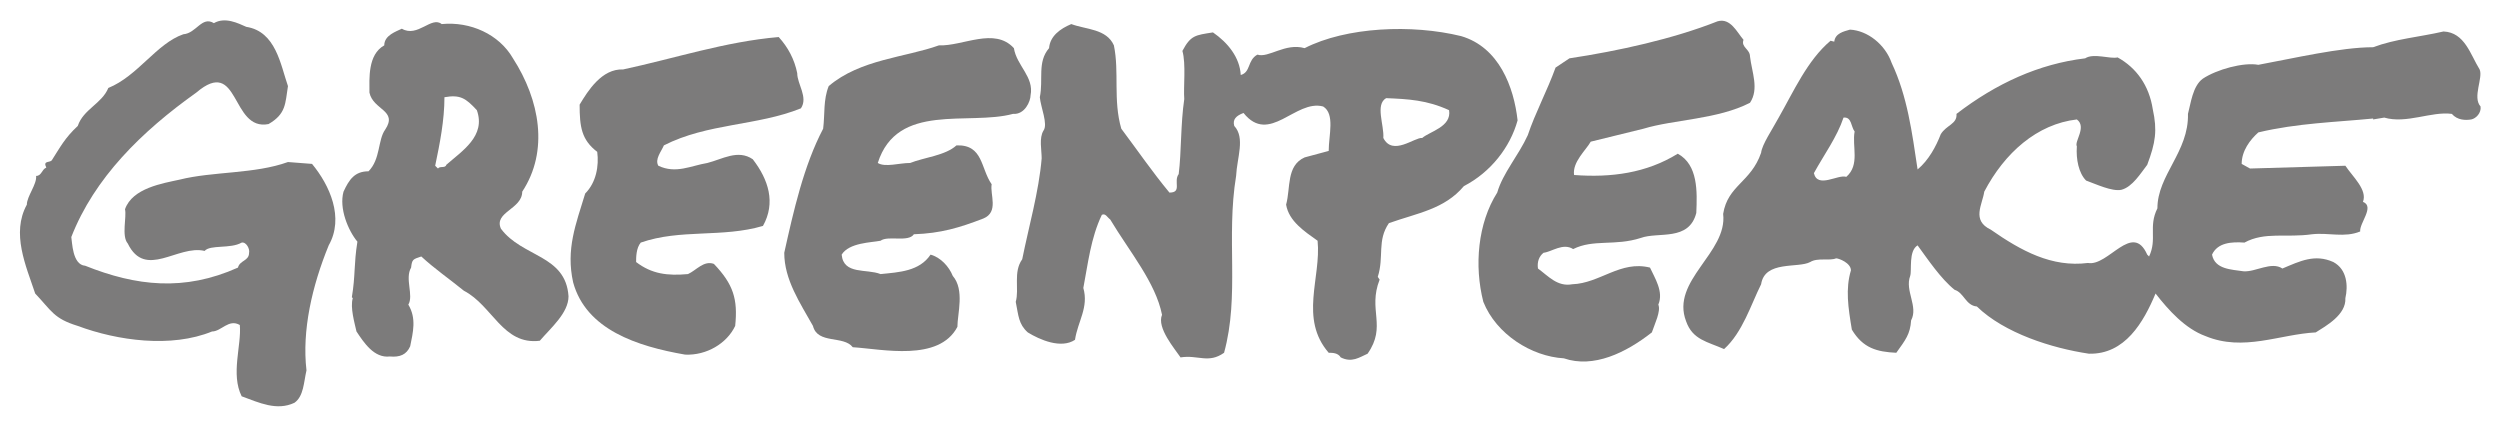
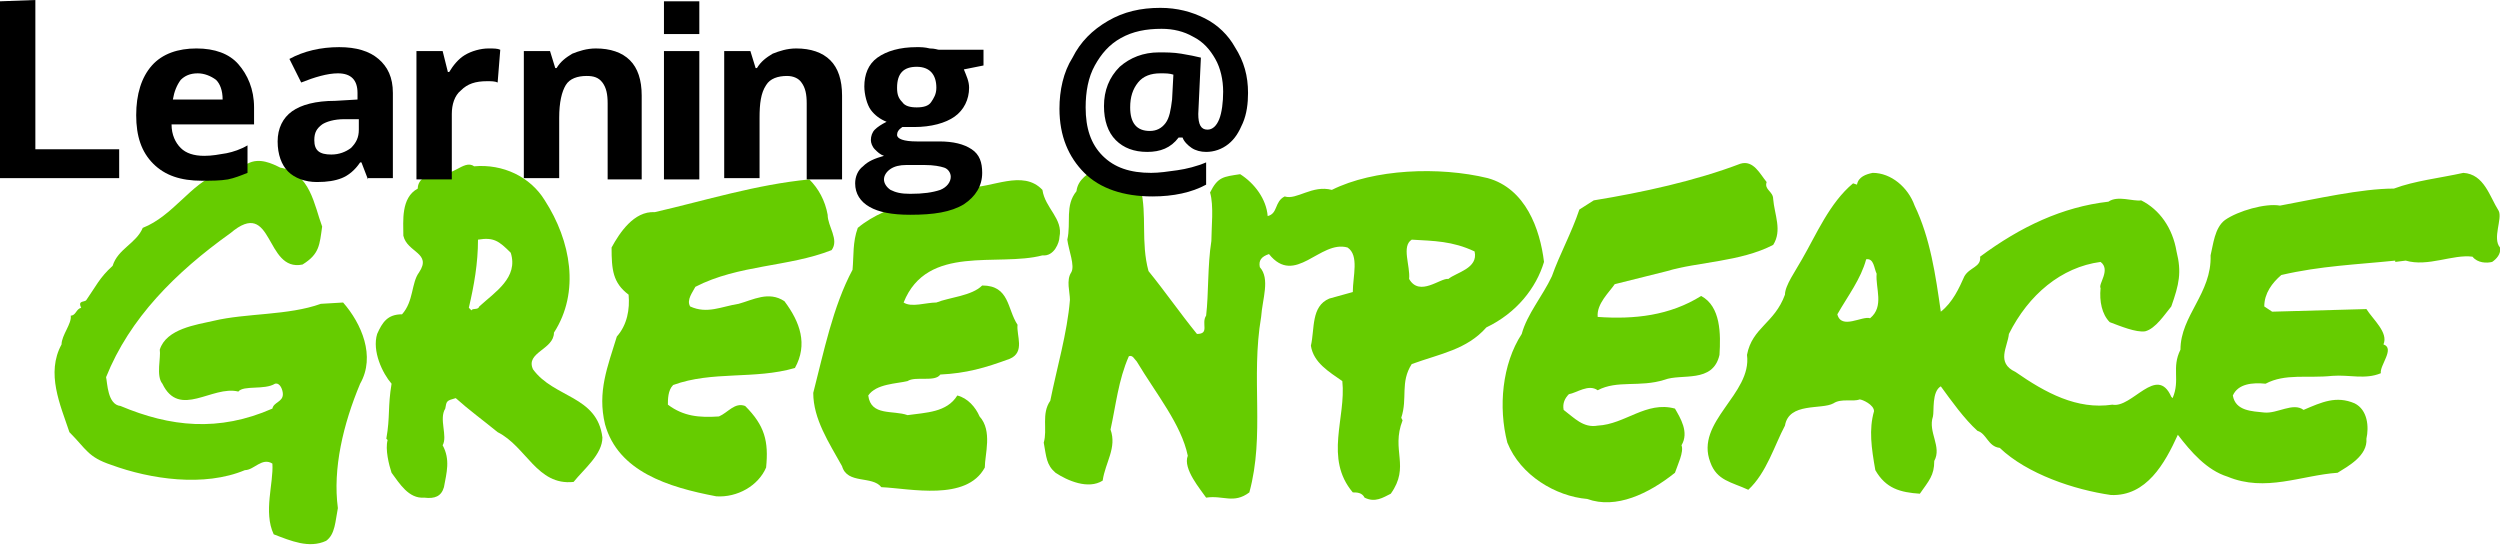
- <svg xmlns="http://www.w3.org/2000/svg" version="1.1" id="Layer_1" x="0px" y="0px" viewBox="0 0 270 46" style="enable-background:new 0 0 270 46;" xml:space="preserve">
+ <svg xmlns="http://www.w3.org/2000/svg" version="1.1" id="Layer_1" x="0px" y="0px" viewBox="0 0 190.9 41.7" style="enable-background:new 0 0 190.9 41.7;" xml:space="preserve">
  <style type="text/css">
- 	.st0{fill:#7C7B7B;}
+ 	.st0{fill:#66CC00;}
</style>
  <g>
-     <path class="st0" d="M31.1,17.5c-3.6,1.3-8.1,1-11.7,1.9c-1.8,0.4-5.1,0.9-5.9,3.2c0.2,0.8-0.4,2.9,0.3,3.7   c1.9,3.9,5.4,0.1,8.3,0.8c0.6-0.7,2.8-0.2,4-0.9c0.5-0.1,0.9,0.7,0.8,1.1c0,0.9-1,0.8-1.2,1.6c-5.8,2.6-11,2-16.5-0.2   c-1.4-0.1-1.4-2.6-1.5-3.1c2.5-6.4,7.6-11.4,13.5-15.6c4.7-4,3.7,4.2,7.8,3.4c1.9-1.1,1.8-2.2,2.1-4.1c-0.8-2.3-1.3-5.9-4.5-6.4   c-0.9-0.4-2.3-1.1-3.5-0.4c-1.3-0.8-1.9,1.1-3.3,1.2c-2.9,1-4.9,4.5-8.1,5.8C11,11.2,9,11.8,8.4,13.6c-1.4,1.3-1.9,2.3-2.8,3.7   c-0.2,0.3-1,0-0.6,0.8C4.5,18.3,4.5,19,3.9,19c0.1,0.9-1,2.2-1,3.1c-1.7,3.1-0.1,6.6,0.9,9.6c1.8,1.9,2,2.7,4.6,3.5   c4.3,1.6,10.1,2.4,14.5,0.6c1,0,1.8-1.4,3-0.7c0.2,2.2-1,5.3,0.2,7.7c1.9,0.7,3.8,1.6,5.7,0.7c1-0.7,1-2.2,1.3-3.5   c-0.5-4.3,0.6-9.1,2.4-13.5c1.7-3,0.1-6.5-1.8-8.8L31.1,17.5z" />
-     <path class="st0" d="M178.2,28.9c-3.2-0.8-5.4,1.7-8.4,1.8c-1.6,0.3-2.6-0.9-3.7-1.7c-0.1-0.7,0.1-1.3,0.6-1.7   c0.9-0.1,2.1-1.1,3.2-0.4c2.2-1.1,4.5-0.3,7.3-1.2c1.9-0.7,5.2,0.4,6-2.7c0.1-2.3,0.2-5.2-2-6.4c-3.4,2.1-7.2,2.6-11.2,2.3   c-0.2-1.4,1.3-2.7,1.8-3.6l5.7-1.4c3.3-1,8-1,11.5-2.8c1-1.5,0.2-3.3,0-5c0-0.8-1-1-0.7-1.8c-0.7-0.8-1.4-2.4-2.8-2   c-4.8,1.9-10.7,3.2-16,4l-1.5,1c-0.9,2.5-2.2,4.9-3,7.3c-1,2.2-2.7,4.1-3.3,6.2c-2.1,3.3-2.5,7.9-1.5,11.8c1.4,3.5,5.2,5.9,8.7,6.1   c3.2,1.1,6.7-0.6,9.5-2.8c0.3-0.9,1-2.3,0.7-3C179.7,31.5,178.7,30,178.2,28.9z" />
-     <path class="st0" d="M76.4,17.6c-1.8,0.3-3.4,1.2-5.3,0.3c-0.4-0.7,0.3-1.5,0.6-2.2c4.7-2.4,10.1-2.1,14.8-4   c0.8-1.2-0.4-2.6-0.4-3.8c-0.3-1.5-1-2.8-2-3.9c-5.8,0.5-11.2,2.3-16.8,3.5c-2.3-0.1-3.8,2.3-4.7,3.8c0,2.4,0.2,3.8,1.9,5.1   c0.2,1.5-0.1,3.3-1.3,4.5c-1,3.3-2.1,6-1.3,9.6c1.4,5.1,6.9,6.9,12.1,7.8c2.3,0.1,4.5-1.2,5.4-3.1c0.3-2.9-0.2-4.5-2.3-6.7   c-1.1-0.4-1.9,0.7-2.8,1.1c-2.2,0.2-3.9,0-5.6-1.3c0-0.5,0-1.5,0.5-2.1c4.3-1.5,8.8-0.5,13.2-1.8c1.4-2.5,0.6-5-1.1-7.2   C79.7,16.1,78,17.2,76.4,17.6z" />
-     <path class="st0" d="M109.4,12.3c1.3,0.1,1.9-1.4,1.9-2c0.4-2-1.5-3.2-1.8-5.1c-2.1-2.3-5.5-0.2-8.1-0.3c-3.6,1.3-8.5,1.5-11.9,4.4   c-0.6,1.5-0.4,3-0.6,4.6c-2.1,4-3.2,8.9-4.2,13.4c0,2.9,1.7,5.4,3.1,7.9c0.5,2,3.3,1,4.3,2.3c3.2,0.2,9.3,1.6,11.3-2.2   c0-1.4,0.8-4-0.5-5.5c-0.4-1-1.3-2-2.4-2.3c-1.2,1.8-3.4,1.9-5.4,2.1c-1.5-0.6-4,0.1-4.2-2.1c0.8-1.3,3.2-1.3,4.2-1.5   c0.8-0.6,3,0.2,3.6-0.7c2.9-0.1,4.9-0.7,7.5-1.7c1.7-0.7,0.7-2.6,0.9-3.7c-1.2-1.7-0.9-4.3-3.8-4.2c-1.2,1.1-3.5,1.3-5,1.9   c-1.2,0-2.7,0.5-3.5,0C96.9,11,104.6,13.6,109.4,12.3z" />
-     <path class="st0" d="M54.1,24.7c-0.8-1.8,2.3-2.1,2.3-4c2.9-4.4,1.9-9.9-1-14.4c-1.5-2.6-4.6-4-7.7-3.7c-1.1-0.9-2.6,1.5-4.3,0.5   c-0.6,0.3-1.9,0.7-1.9,1.8c-1.8,1-1.6,3.6-1.6,5.1c0.4,1.9,3.1,1.9,1.7,4c-0.8,1.1-0.5,3.2-1.8,4.5c-1.5,0-2.1,0.9-2.7,2.2   c-0.5,1.8,0.5,4.2,1.5,5.4c-0.4,2.5-0.2,3.6-0.6,6l0.1,0.1c-0.3,1,0.2,2.7,0.4,3.6c0.8,1.2,1.9,2.9,3.6,2.7   c1.1,0.1,1.8-0.2,2.2-1.1c0.3-1.5,0.7-3-0.2-4.5c0.6-1-0.4-2.8,0.3-4c0.1-0.9,0.2-0.9,1.1-1.2c1.4,1.3,3,2.4,4.6,3.7   c3.1,1.6,4.2,5.9,8.2,5.4c1.2-1.4,3.1-3,3.1-4.8C61.1,27.5,56.4,27.8,54.1,24.7z M48.2,17.8c-0.1,0.4-0.7,0.1-0.9,0.4L47,17.9   c0.5-2.4,1-4.9,1-7.4c1.7-0.3,2.3,0.1,3.5,1.4C52.5,14.7,49.9,16.3,48.2,17.8z" />
-     <path class="st0" d="M163.9,13c-0.4-3.6-2-7.9-6.1-9.1c-5.3-1.3-12.4-1-16.9,1.3c-2.1-0.6-3.9,1.1-5.1,0.7   c-1.1,0.6-0.7,1.9-1.8,2.2c-0.1-1.9-1.4-3.5-3-4.6c-1.9,0.3-2.4,0.3-3.3,2c0.4,1.4,0.1,3.9,0.2,5.2c-0.4,2.7-0.3,5.7-0.6,8.1   c-0.6,0.8,0.4,2-1,2c-1.9-2.3-3.4-4.5-5.2-6.9c-0.9-3.1-0.2-6.1-0.8-9c-0.8-1.8-3-1.7-4.6-2.3c-1.2,0.5-2.3,1.3-2.4,2.6   c-1.3,1.5-0.6,3.4-1,5.3c0.1,1.1,0.9,2.9,0.4,3.6c-0.5,0.8-0.2,2.1-0.2,3c-0.3,3.6-1.4,7.4-2.1,10.9c-1,1.4-0.3,3.2-0.7,4.6   c0.3,1.5,0.3,2.4,1.3,3.3c1.3,0.8,3.6,1.8,5.1,0.8c0.3-2,1.5-3.5,0.9-5.6c0.5-2.6,0.8-5.4,2-7.9c0.4-0.2,0.6,0.3,0.9,0.5   c2.1,3.5,4.9,6.8,5.6,10.3c-0.6,1.4,1.4,3.7,2,4.6c1.9-0.3,3,0.7,4.7-0.5c1.7-6.2,0.2-12.4,1.3-19.1c0.1-2,1-4.1-0.2-5.4   c-0.2-0.7,0.2-1.1,1-1.4c2.8,3.5,5.6-1.5,8.6-0.7c1.3,0.8,0.6,3.1,0.6,4.8l-2.6,0.7c-2,0.9-1.5,3.3-2,5.1c0.3,1.8,2,2.9,3.4,3.9   c0.4,4-2,8.4,1.2,12.1c0.4,0,1,0,1.3,0.5c1.2,0.6,2,0,2.9-0.4c2.1-3,0-4.7,1.3-8l-0.2-0.3c0.7-2.2-0.1-3.9,1.2-5.8   c3.1-1.1,6-1.5,8.1-4C161,18.6,163.1,15.9,163.9,13z M153.6,14.9c-0.8-0.1-3.2,2-4.2,0c0.1-1.4-0.9-3.6,0.3-4.3   c2.4,0.1,4.4,0.2,6.8,1.3C156.8,13.7,154.4,14.2,153.6,14.9z" />
-     <path class="st0" d="M267.9,11.5c-0.9-1,0.3-3.1-0.1-4c-1-1.6-1.6-4-3.9-4.1c-2.6,0.6-5.2,0.8-7.6,1.7c-3.5,0-8.6,1.2-12.4,1.9   c-1.6-0.3-4.5,0.5-6,1.5c-1.1,0.8-1.3,2.7-1.6,3.8c0.1,4.1-3.3,6.6-3.3,10.2c-1,2,0,3.3-0.9,5.2l-0.2-0.2c-1.6-3.6-4.2,1.3-6.4,0.9   c-3.9,0.5-7.2-1.3-10.5-3.6c-2.1-1-0.9-2.7-0.7-4.1c2.2-4.2,5.7-7.3,10-7.8c1.1,0.8-0.3,2.4,0,2.9c-0.1,1.4,0.2,2.9,1,3.7   c1.1,0.4,2.8,1.2,3.8,1c1.2-0.3,2.1-1.8,2.8-2.7c0.9-2.4,1.1-3.7,0.6-6c-0.4-2.6-1.8-4.5-3.8-5.6c-0.8,0.2-2.6-0.5-3.5,0.1   c-5,0.6-9.6,2.7-13.9,6c0.1,1.1-1.1,1.2-1.7,2.2c-0.5,1.3-1.3,2.8-2.5,3.8c-0.6-4-1.1-7.9-2.8-11.5c-0.7-2-2.6-3.5-4.5-3.6   c-0.7,0.2-1.6,0.4-1.7,1.3l-0.4-0.1c-2.5,2.1-4,5.5-5.6,8.3c-0.7,1.3-1.8,2.9-1.9,3.8c-1.1,3.2-3.6,3.5-4.1,6.6   c0.5,4.2-5.7,7.2-4,11.6c0.7,2,2.3,2.2,4.1,3c2-1.8,2.9-4.8,4-7c0.4-2.6,4-1.7,5.3-2.4c0.8-0.5,2.1-0.1,2.8-0.4   c0.3,0,1.6,0.5,1.6,1.3c-0.6,2-0.3,4,0.1,6.4c1.2,2,2.7,2.4,4.8,2.5c1-1.4,1.5-2,1.6-3.5c0.8-1.5-0.7-3.2-0.1-4.8   c0.2-0.6-0.2-2.7,0.8-3.3c1.1,1.5,2.5,3.6,4,4.8c1,0.3,1.2,1.7,2.4,1.8c3,2.9,8.1,4.5,12.1,5.1c3.9,0.1,5.9-3.4,7.2-6.5   c1.4,1.8,3.2,3.8,5.4,4.6c4.1,1.7,8-0.2,11.9-0.4c1.1-0.7,3.3-1.9,3.2-3.7c0.3-1.3,0.2-3.1-1.3-3.9c-2-0.9-3.6-0.1-5.5,0.7   c-1.2-0.8-2.9,0.4-4.2,0.3c-1.3-0.2-3.1-0.2-3.4-1.8c0.6-1.3,2.1-1.4,3.5-1.3c2.2-1.2,4.5-0.5,7.3-0.9c1.8-0.2,3.5,0.4,5.2-0.3   c-0.1-0.9,1.6-2.7,0.3-3.2c0.5-1.3-1.1-2.7-1.9-3.9L243,18.2l-0.9-0.5c0-1.4,0.9-2.6,1.8-3.4c4.2-1,8.3-1.1,12.4-1.5v0.1l1.2-0.2   c2.4,0.7,5.1-0.7,7.3-0.4c0.6,0.7,1.5,0.7,2.1,0.6C267.4,12.8,268,12.2,267.9,11.5z M199.4,19.1c-0.9-0.3-3.1,1.3-3.5-0.4   c1.1-2,2.5-3.9,3.2-6c0.9-0.1,0.8,1,1.2,1.5C200,15.8,200.9,17.8,199.4,19.1z" />
+     <path class="st0" d="M24.5,23.2c-2.5,0.9-5.7,0.7-8.2,1.3c-1.3,0.3-3.6,0.6-4.1,2.2c0.1,0.6-0.3,2,0.2,2.6c1.3,2.7,3.8,0.1,5.8,0.6   c0.4-0.5,2-0.1,2.8-0.6c0.4-0.1,0.6,0.5,0.6,0.8c0,0.6-0.7,0.6-0.8,1.1C16.7,33,13,32.6,9.2,31c-1-0.1-1-1.8-1.1-2.2   c1.8-4.5,5.3-8,9.5-11c3.3-2.8,2.6,3,5.5,2.4c1.3-0.8,1.3-1.5,1.5-2.9c-0.6-1.6-0.9-4.1-3.2-4.5c-0.6-0.3-1.6-0.8-2.5-0.3   c-0.9-0.6-1.3,0.8-2.3,0.8c-2,0.7-3.4,3.2-5.7,4.1c-0.5,1.2-1.9,1.6-2.3,2.9c-1,0.9-1.3,1.6-2,2.6c-0.1,0.2-0.7,0-0.4,0.6   c-0.4,0.1-0.4,0.6-0.8,0.6c0.1,0.6-0.7,1.5-0.7,2.2c-1.2,2.2-0.1,4.6,0.6,6.7c1.3,1.3,1.4,1.9,3.2,2.5c3,1.1,7.1,1.7,10.2,0.4   c0.7,0,1.3-1,2.1-0.5c0.1,1.5-0.7,3.7,0.1,5.4c1.3,0.5,2.7,1.1,4,0.5c0.7-0.5,0.7-1.5,0.9-2.5c-0.4-3,0.4-6.4,1.7-9.5   c1.2-2.1,0.1-4.6-1.3-6.2L24.5,23.2z" />
+     <path class="st0" d="M127.9,31.2c-2.2-0.6-3.8,1.2-5.9,1.3c-1.1,0.2-1.8-0.6-2.6-1.2c-0.1-0.5,0.1-0.9,0.4-1.2   c0.6-0.1,1.5-0.8,2.2-0.3c1.5-0.8,3.2-0.2,5.1-0.8c1.3-0.5,3.7,0.3,4.2-1.9c0.1-1.6,0.1-3.7-1.4-4.5c-2.4,1.5-5.1,1.8-7.9,1.6   c-0.1-1,0.9-1.9,1.3-2.5l4-1c2.3-0.7,5.6-0.7,8.1-2c0.7-1.1,0.1-2.3,0-3.5c0-0.6-0.7-0.7-0.5-1.3c-0.5-0.6-1-1.7-2-1.4   c-3.4,1.3-7.5,2.2-11.2,2.8l-1.1,0.7c-0.6,1.8-1.5,3.4-2.1,5.1c-0.7,1.5-1.9,2.9-2.3,4.4c-1.5,2.3-1.8,5.6-1.1,8.3   c1,2.5,3.7,4.1,6.1,4.3c2.2,0.8,4.7-0.4,6.7-2c0.2-0.6,0.7-1.6,0.5-2.1C129,33,128.3,31.9,127.9,31.2z" />
+     <path class="st0" d="M56.4,23.2c-1.3,0.2-2.4,0.8-3.7,0.2c-0.3-0.5,0.2-1.1,0.4-1.5c3.3-1.7,7.1-1.5,10.4-2.8   c0.6-0.8-0.3-1.8-0.3-2.7c-0.2-1.1-0.7-2-1.4-2.7c-4.1,0.4-7.9,1.6-11.8,2.5c-1.6-0.1-2.7,1.6-3.3,2.7c0,1.7,0.1,2.7,1.3,3.6   c0.1,1.1-0.1,2.3-0.9,3.2c-0.7,2.3-1.5,4.2-0.9,6.7c1,3.6,4.8,4.8,8.5,5.5c1.6,0.1,3.2-0.8,3.8-2.2c0.2-2-0.1-3.2-1.6-4.7   c-0.8-0.3-1.3,0.5-2,0.8c-1.5,0.1-2.7,0-3.9-0.9c0-0.4,0-1.1,0.4-1.5c3-1.1,6.2-0.4,9.3-1.3c1-1.8,0.4-3.5-0.8-5.1   C58.7,22.2,57.5,22.9,56.4,23.2z" />
+     <path class="st0" d="M79.6,19.5c0.9,0.1,1.3-1,1.3-1.4c0.3-1.4-1.1-2.2-1.3-3.6c-1.5-1.6-3.9-0.1-5.7-0.2c-2.5,0.9-6,1.1-8.4,3.1   c-0.4,1.1-0.3,2.1-0.4,3.2c-1.5,2.8-2.2,6.3-3,9.4c0,2,1.2,3.8,2.2,5.6c0.4,1.4,2.3,0.7,3,1.6c2.2,0.1,6.5,1.1,7.9-1.5   c0-1,0.6-2.8-0.4-3.9c-0.3-0.7-0.9-1.4-1.7-1.6c-0.8,1.3-2.4,1.3-3.8,1.5c-1.1-0.4-2.8,0.1-3-1.5c0.6-0.9,2.2-0.9,3-1.1   c0.6-0.4,2.1,0.1,2.5-0.5c2-0.1,3.4-0.5,5.3-1.2c1.2-0.5,0.5-1.8,0.6-2.6c-0.8-1.2-0.6-3-2.7-3c-0.8,0.8-2.5,0.9-3.5,1.3   c-0.8,0-1.9,0.4-2.5,0C70.8,18.6,76.2,20.4,79.6,19.5z" />
+     <path class="st0" d="M40.7,28.2c-0.6-1.3,1.6-1.5,1.6-2.8c2-3.1,1.3-7-0.7-10.1c-1.1-1.8-3.2-2.8-5.4-2.6c-0.8-0.6-1.8,1.1-3,0.4   c-0.4,0.2-1.3,0.5-1.3,1.3c-1.3,0.7-1.1,2.5-1.1,3.6c0.3,1.3,2.2,1.3,1.2,2.8c-0.6,0.8-0.4,2.2-1.3,3.2c-1.1,0-1.5,0.6-1.9,1.5   c-0.4,1.3,0.4,3,1.1,3.8c-0.3,1.8-0.1,2.5-0.4,4.2l0.1,0.1c-0.2,0.7,0.1,1.9,0.3,2.5c0.6,0.8,1.3,2,2.5,1.9   c0.8,0.1,1.3-0.1,1.5-0.8c0.2-1.1,0.5-2.1-0.1-3.2c0.4-0.7-0.3-2,0.2-2.8c0.1-0.6,0.1-0.6,0.8-0.8c1,0.9,2.1,1.7,3.2,2.6   c2.2,1.1,3,4.1,5.8,3.8c0.8-1,2.2-2.1,2.2-3.4C45.6,30.2,42.3,30.4,40.7,28.2z M36.6,23.4c-0.1,0.3-0.5,0.1-0.6,0.3l-0.2-0.2   c0.4-1.7,0.7-3.4,0.7-5.2c1.2-0.2,1.6,0.1,2.5,1C39.6,21.2,37.8,22.3,36.6,23.4z" />
+     <path class="st0" d="M117.9,20c-0.3-2.5-1.4-5.6-4.3-6.4c-3.7-0.9-8.7-0.7-11.9,0.9c-1.5-0.4-2.7,0.8-3.6,0.5   c-0.8,0.4-0.5,1.3-1.3,1.5c-0.1-1.3-1-2.5-2.1-3.2c-1.3,0.2-1.7,0.2-2.3,1.4c0.3,1,0.1,2.7,0.1,3.7c-0.3,1.9-0.2,4-0.4,5.7   c-0.4,0.6,0.3,1.4-0.7,1.4c-1.3-1.6-2.4-3.2-3.7-4.8c-0.6-2.2-0.1-4.3-0.6-6.3c-0.6-1.3-2.1-1.2-3.2-1.6c-0.8,0.4-1.6,0.9-1.7,1.8   c-0.9,1.1-0.4,2.4-0.7,3.7c0.1,0.8,0.6,2,0.3,2.5c-0.4,0.6-0.1,1.5-0.1,2.1c-0.2,2.5-1,5.2-1.5,7.7c-0.7,1-0.2,2.2-0.5,3.2   c0.2,1.1,0.2,1.7,0.9,2.3c0.9,0.6,2.5,1.3,3.6,0.6c0.2-1.4,1.1-2.5,0.6-3.9c0.4-1.8,0.6-3.8,1.4-5.6c0.3-0.1,0.4,0.2,0.6,0.4   c1.5,2.5,3.4,4.8,3.9,7.2c-0.4,1,1,2.6,1.4,3.2c1.3-0.2,2.1,0.5,3.3-0.4c1.2-4.4,0.1-8.7,0.9-13.4c0.1-1.4,0.7-2.9-0.1-3.8   c-0.1-0.5,0.1-0.8,0.7-1c2,2.5,3.9-1.1,6-0.5c0.9,0.6,0.4,2.2,0.4,3.4l-1.8,0.5c-1.4,0.6-1.1,2.3-1.4,3.6c0.2,1.3,1.4,2,2.4,2.7   c0.3,2.8-1.4,5.9,0.8,8.5c0.3,0,0.7,0,0.9,0.4c0.8,0.4,1.4,0,2-0.3c1.5-2.1,0-3.3,0.9-5.6l-0.1-0.2c0.5-1.5-0.1-2.7,0.8-4.1   c2.2-0.8,4.2-1.1,5.7-2.8C115.8,23.9,117.3,22,117.9,20z M110.6,21.3c-0.6-0.1-2.2,1.4-3,0c0.1-1-0.6-2.5,0.2-3   c1.7,0.1,3.1,0.1,4.8,0.9C112.9,20.5,111.2,20.8,110.6,21.3z" />
+     <path class="st0" d="M190.9,18.9c-0.6-0.7,0.2-2.2-0.1-2.8c-0.7-1.1-1.1-2.8-2.7-2.9c-1.8,0.4-3.7,0.6-5.3,1.2   c-2.5,0-6,0.8-8.7,1.3c-1.1-0.2-3.2,0.4-4.2,1.1c-0.8,0.6-0.9,1.9-1.1,2.7c0.1,2.9-2.3,4.6-2.3,7.2c-0.7,1.4,0,2.3-0.6,3.7   l-0.1-0.1c-1.1-2.5-3,0.9-4.5,0.6c-2.7,0.4-5.1-0.9-7.4-2.5c-1.5-0.7-0.6-1.9-0.5-2.9c1.5-3,4-5.1,7-5.5c0.8,0.6-0.2,1.7,0,2   c-0.1,1,0.1,2,0.7,2.6c0.8,0.3,2,0.8,2.7,0.7c0.8-0.2,1.5-1.3,2-1.9c0.6-1.7,0.8-2.6,0.4-4.2c-0.3-1.8-1.3-3.2-2.7-3.9   c-0.6,0.1-1.8-0.4-2.5,0.1c-3.5,0.4-6.7,1.9-9.8,4.2c0.1,0.8-0.8,0.8-1.2,1.5c-0.4,0.9-0.9,2-1.8,2.7c-0.4-2.8-0.8-5.6-2-8.1   c-0.5-1.4-1.8-2.5-3.2-2.5c-0.5,0.1-1.1,0.3-1.2,0.9l-0.3-0.1c-1.8,1.5-2.8,3.9-3.9,5.8c-0.5,0.9-1.3,2-1.3,2.7   c-0.8,2.2-2.5,2.5-2.9,4.6c0.4,3-4,5.1-2.8,8.2c0.5,1.4,1.6,1.5,2.9,2.1c1.4-1.3,2-3.4,2.8-4.9c0.3-1.8,2.8-1.2,3.7-1.7   c0.6-0.4,1.5-0.1,2-0.3c0.2,0,1.1,0.4,1.1,0.9c-0.4,1.4-0.2,2.8,0.1,4.5c0.8,1.4,1.9,1.7,3.4,1.8c0.7-1,1.1-1.4,1.1-2.5   c0.6-1.1-0.5-2.2-0.1-3.4c0.1-0.4-0.1-1.9,0.6-2.3c0.8,1.1,1.8,2.5,2.8,3.4c0.7,0.2,0.8,1.2,1.7,1.3c2.1,2,5.7,3.2,8.5,3.6   c2.7,0.1,4.1-2.4,5.1-4.6c1,1.3,2.2,2.7,3.8,3.2c2.9,1.2,5.6-0.1,8.4-0.3c0.8-0.5,2.3-1.3,2.2-2.6c0.2-0.9,0.1-2.2-0.9-2.7   c-1.4-0.6-2.5-0.1-3.9,0.5c-0.8-0.6-2,0.3-3,0.2c-0.9-0.1-2.2-0.1-2.4-1.3c0.4-0.9,1.5-1,2.5-0.9c1.5-0.8,3.2-0.4,5.1-0.6   c1.3-0.1,2.5,0.3,3.7-0.2c-0.1-0.6,1.1-1.9,0.2-2.2c0.4-0.9-0.8-1.9-1.3-2.7l-7.2,0.2l-0.6-0.4c0-1,0.6-1.8,1.3-2.4   c3-0.7,5.8-0.8,8.7-1.1v0.1l0.8-0.1c1.7,0.5,3.6-0.5,5.1-0.3c0.4,0.5,1.1,0.5,1.5,0.4C190.6,19.8,191,19.4,190.9,18.9z M142.8,24.3   c-0.6-0.2-2.2,0.9-2.5-0.3c0.8-1.4,1.8-2.7,2.2-4.2c0.6-0.1,0.6,0.7,0.8,1.1C143.2,22,143.9,23.4,142.8,24.3z" />
+   </g>
+   <g>
+     <g>
+       <path d="M0,13.7V0.1L2.7,0v11.4h6.4v2.2H0z" />
+     </g>
+     <g>
+       <path d="M15.4,13.8c-1.6,0-2.8-0.4-3.7-1.3c-0.9-0.9-1.3-2.1-1.3-3.7c0-1.6,0.4-2.9,1.2-3.8c0.8-0.9,2-1.3,3.4-1.3    c1.4,0,2.5,0.4,3.2,1.2s1.2,1.9,1.2,3.3v1.3h-6.3c0,0.8,0.3,1.4,0.7,1.8c0.4,0.4,1,0.6,1.8,0.6c0.6,0,1.1-0.1,1.7-0.2    c0.5-0.1,1.1-0.3,1.6-0.6v2.1c-0.5,0.2-1,0.4-1.5,0.5C16.8,13.8,16.2,13.8,15.4,13.8z M15.1,5.6c-0.6,0-1,0.2-1.3,0.5    c-0.3,0.4-0.5,0.9-0.6,1.5h3.8c0-0.7-0.2-1.2-0.5-1.5C16.1,5.8,15.6,5.6,15.1,5.6z" />
+     </g>
+     <g>
+       <path d="M28.1,13.7l-0.5-1.3h-0.1c-0.4,0.6-0.9,1-1.4,1.2s-1.1,0.3-1.9,0.3c-0.9,0-1.7-0.3-2.2-0.8c-0.5-0.5-0.8-1.3-0.8-2.3    c0-1,0.4-1.8,1.1-2.3c0.7-0.5,1.8-0.8,3.3-0.8l1.7-0.1V7.1c0-1-0.5-1.5-1.5-1.5C25,5.6,24,5.9,23,6.3l-0.9-1.8    c1.1-0.6,2.4-0.9,3.8-0.9c1.3,0,2.3,0.3,3,0.9c0.7,0.6,1.1,1.4,1.1,2.6v6.5H28.1z M27.3,9.1l-1,0c-0.8,0-1.4,0.2-1.7,0.4    c-0.4,0.3-0.6,0.6-0.6,1.2c0,0.8,0.4,1.1,1.3,1.1c0.6,0,1.1-0.2,1.5-0.5c0.4-0.4,0.6-0.8,0.6-1.4V9.1z" />
+     </g>
+     <g>
+       <path d="M37.3,3.7c0.4,0,0.7,0,0.9,0.1L38,6.3c-0.2-0.1-0.5-0.1-0.8-0.1c-0.9,0-1.5,0.2-2,0.7c-0.5,0.4-0.7,1.1-0.7,1.8v5h-2.7    V3.9h2l0.4,1.6h0.1c0.3-0.5,0.7-1,1.2-1.3S36.7,3.7,37.3,3.7z" />
+     </g>
+     <g>
+       <path d="M49.1,13.7h-2.7V7.9c0-0.7-0.1-1.2-0.4-1.6c-0.3-0.4-0.7-0.5-1.2-0.5c-0.7,0-1.3,0.2-1.6,0.7c-0.3,0.5-0.5,1.3-0.5,2.5    v4.6H40V3.9h2l0.4,1.3h0.1c0.3-0.5,0.7-0.8,1.2-1.1c0.5-0.2,1.1-0.4,1.8-0.4c1.1,0,2,0.3,2.6,0.9s0.9,1.5,0.9,2.7V13.7z" />
+     </g>
+     <g>
+       <path d="M53.4,13.7h-2.7V3.9h2.7V13.7z" />
+     </g>
+     <g>
+       <path d="M64.3,13.7h-2.7V7.9c0-0.7-0.1-1.2-0.4-1.6C61,6,60.6,5.8,60.1,5.8c-0.7,0-1.3,0.2-1.6,0.7C58.1,7.1,58,7.9,58,9v4.6h-2.7    V3.9h2l0.4,1.3h0.1c0.3-0.5,0.7-0.8,1.2-1.1c0.5-0.2,1.1-0.4,1.8-0.4c1.1,0,2,0.3,2.6,0.9s0.9,1.5,0.9,2.7V13.7z" />
+     </g>
+     <g>
+       <path d="M75.1,3.8V5l-1.5,0.3C73.8,5.8,74,6.2,74,6.7c0,0.9-0.4,1.7-1.1,2.2c-0.7,0.5-1.8,0.8-3.1,0.8l-0.5,0l-0.4,0    c-0.3,0.2-0.4,0.4-0.4,0.6c0,0.3,0.5,0.5,1.5,0.5h1.7c1.1,0,1.9,0.2,2.5,0.6c0.6,0.4,0.8,1,0.8,1.8c0,1-0.5,1.8-1.4,2.4    c-1,0.6-2.3,0.8-4.1,0.8c-1.4,0-2.4-0.2-3.1-0.6c-0.7-0.4-1.1-1-1.1-1.8c0-0.5,0.2-1,0.6-1.3c0.4-0.4,0.9-0.6,1.6-0.8    c-0.3-0.1-0.5-0.3-0.7-0.5c-0.2-0.2-0.3-0.5-0.3-0.7c0-0.3,0.1-0.6,0.3-0.8c0.2-0.2,0.5-0.4,0.9-0.6c-0.5-0.2-0.9-0.5-1.2-0.9    S66,7.2,66,6.6c0-0.9,0.3-1.7,1-2.2c0.7-0.5,1.7-0.8,3-0.8c0.3,0,0.6,0,1,0.1c0.4,0,0.6,0.1,0.7,0.1H75.1z M67.5,13.7    c0,0.3,0.2,0.6,0.5,0.8c0.4,0.2,0.8,0.3,1.5,0.3c1,0,1.7-0.1,2.3-0.3c0.5-0.2,0.8-0.6,0.8-1c0-0.3-0.2-0.6-0.5-0.7    c-0.3-0.1-0.8-0.2-1.5-0.2h-1.4c-0.5,0-0.9,0.1-1.2,0.3C67.7,13.1,67.5,13.4,67.5,13.7z M68.5,6.7c0,0.5,0.1,0.8,0.4,1.1    c0.2,0.3,0.6,0.4,1.1,0.4c0.5,0,0.9-0.1,1.1-0.4c0.2-0.3,0.4-0.6,0.4-1.1c0-1-0.5-1.6-1.5-1.6C69,5.1,68.5,5.6,68.5,6.7z" />
+     </g>
+     <g>
+       <path d="M95.3,7.1c0,0.8-0.1,1.6-0.4,2.3c-0.3,0.7-0.6,1.2-1.1,1.6c-0.5,0.4-1.1,0.6-1.7,0.6c-0.4,0-0.8-0.1-1.1-0.3    c-0.3-0.2-0.6-0.5-0.7-0.8H90c-0.6,0.8-1.4,1.1-2.4,1.1c-1,0-1.8-0.3-2.4-0.9c-0.6-0.6-0.9-1.5-0.9-2.6c0-1.2,0.4-2.2,1.2-3    C86.3,4.4,87.3,4,88.5,4c0.5,0,1.1,0,1.7,0.1c0.6,0.1,1.1,0.2,1.5,0.3l-0.2,4.3c0,0.8,0.2,1.2,0.7,1.2c0.4,0,0.7-0.3,0.9-0.8    c0.2-0.5,0.3-1.3,0.3-2.1c0-0.9-0.2-1.8-0.6-2.5c-0.4-0.7-0.9-1.3-1.7-1.7c-0.7-0.4-1.5-0.6-2.4-0.6c-1.2,0-2.2,0.2-3.1,0.7    c-0.9,0.5-1.5,1.2-2,2.1c-0.5,0.9-0.7,2-0.7,3.2c0,1.6,0.4,2.8,1.3,3.7c0.9,0.9,2.1,1.3,3.7,1.3c0.6,0,1.3-0.1,2-0.2    c0.7-0.1,1.5-0.3,2.2-0.6v1.7C91,14.7,89.6,15,88,15c-2.2,0-4-0.6-5.2-1.8c-1.2-1.2-1.9-2.8-1.9-4.9c0-1.4,0.3-2.8,1-3.9    c0.6-1.2,1.5-2.1,2.7-2.8c1.2-0.7,2.5-1,4-1c1.3,0,2.4,0.3,3.4,0.8s1.8,1.3,2.3,2.2C95,4.7,95.3,5.8,95.3,7.1z M86.3,8.2    c0,1.2,0.5,1.8,1.5,1.8c0.5,0,0.9-0.2,1.2-0.6c0.3-0.4,0.4-1,0.5-1.8l0.1-1.9c-0.3-0.1-0.6-0.1-1-0.1c-0.7,0-1.3,0.2-1.7,0.7    S86.3,7.4,86.3,8.2z" />
+     </g>
+     <path d="M0,0" />
+     <rect x="50.7" y="0.1" width="2.7" height="2.5" />
  </g>
</svg>
